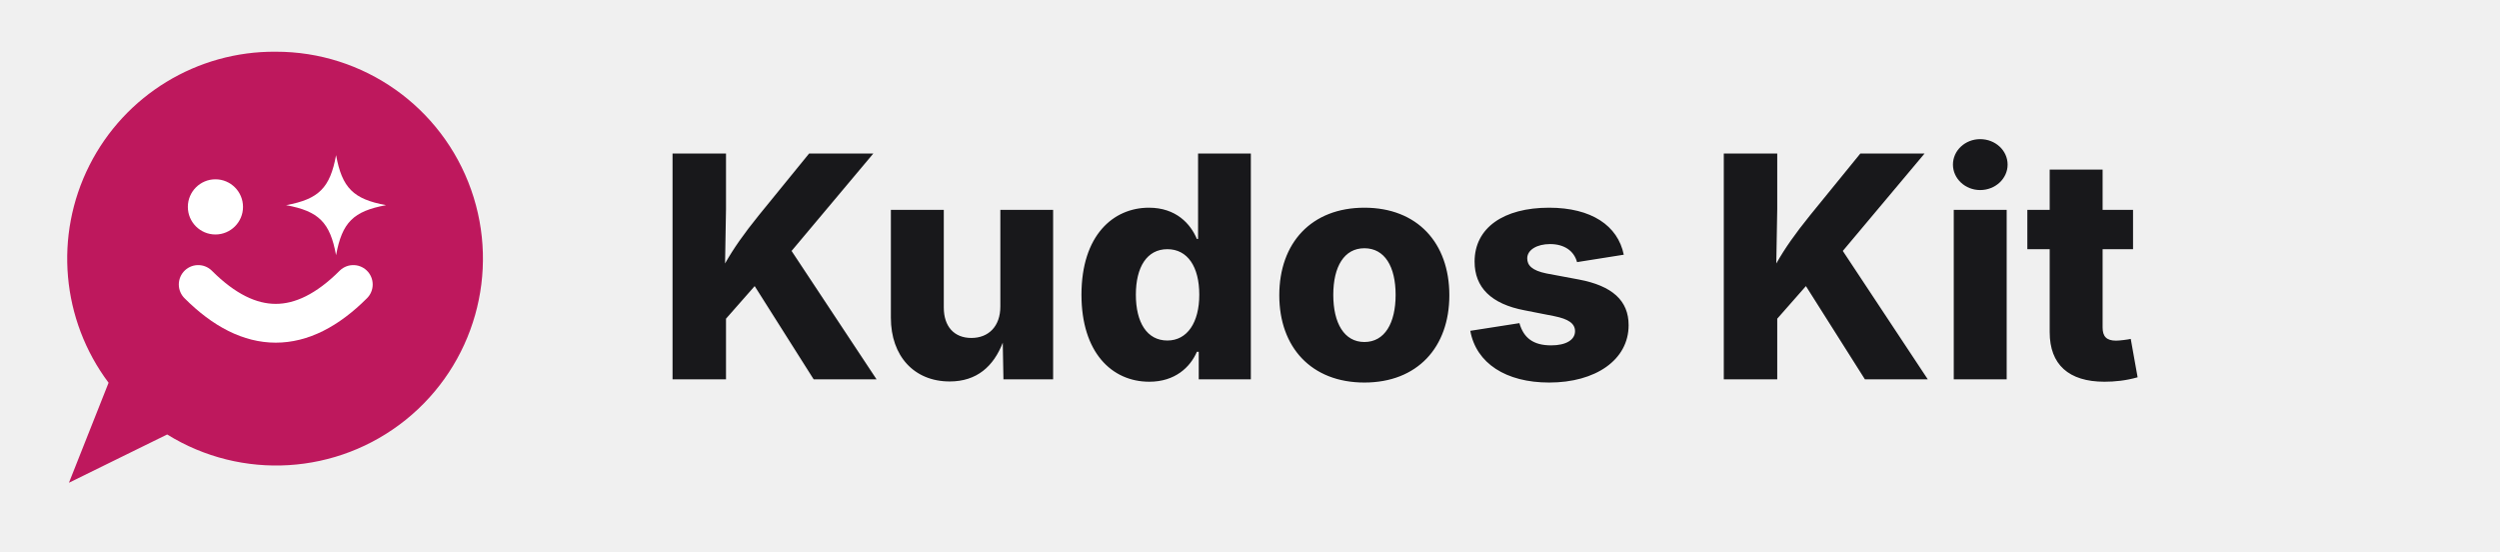
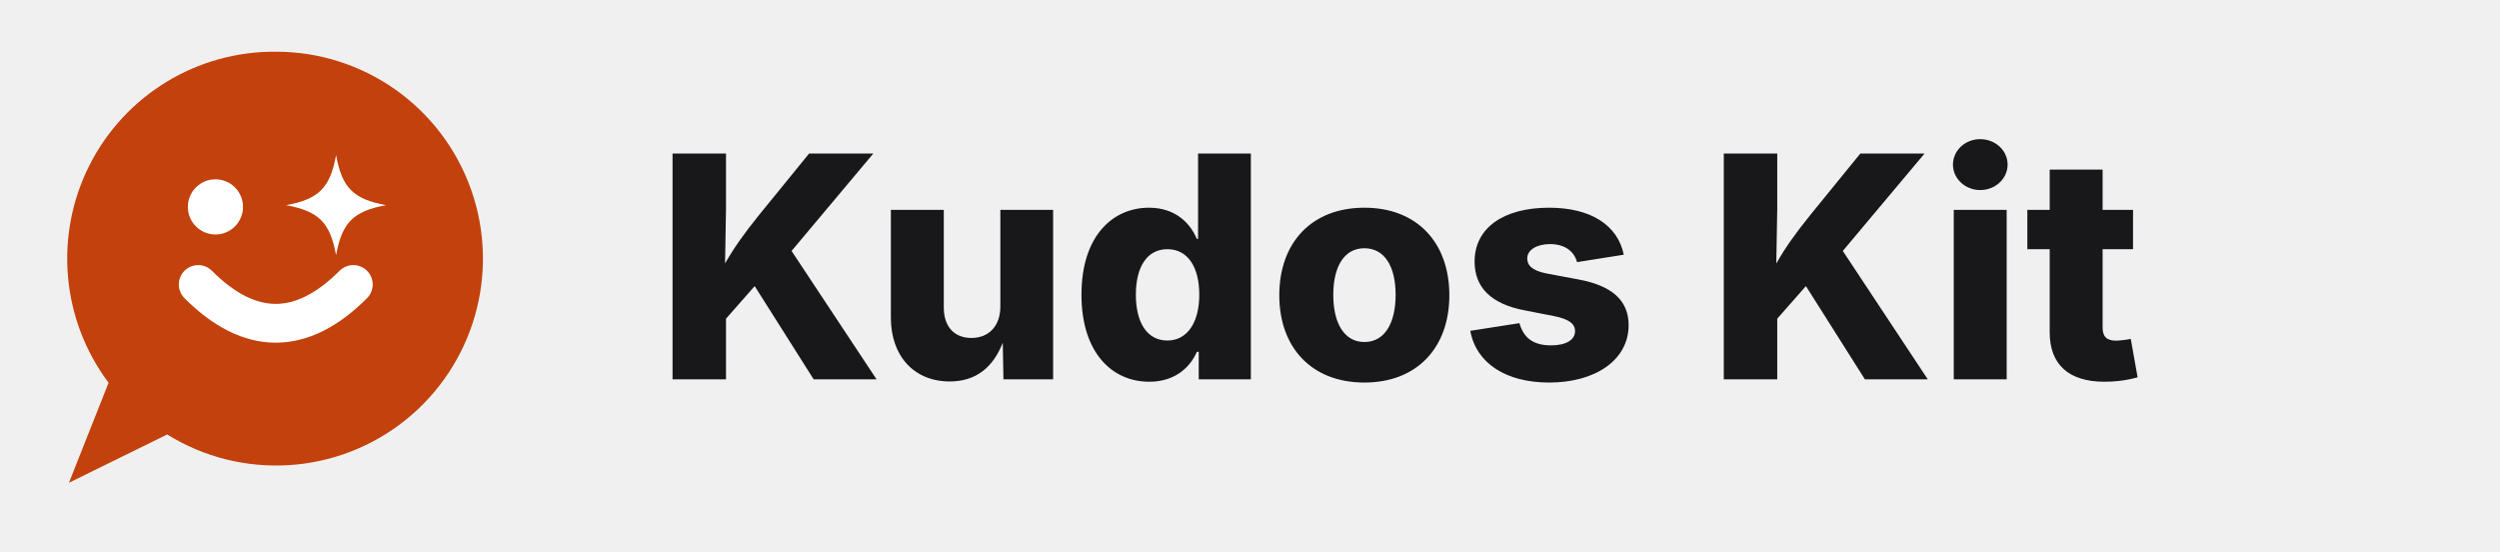
<svg xmlns="http://www.w3.org/2000/svg" viewBox="0 0 290 64" fill="none">
-   <path d="M32 6a24 24 0 1 1-12.6 44.4L8 56l4.6-11.6A24 24 0 0 1 32 6z" fill="#BE185D" />
+   <path d="M32 6a24 24 0 1 1-12.6 44.4L8 56l4.6-11.6A24 24 0 0 1 32 6z" fill="#C2410C" />
  <circle cx="25" cy="24" r="3.2" fill="#fff" />
  <path d="M39 18c.7 3.8 2 5.1 5.8 5.8-3.8.7-5.1 2-5.8 5.8-.7-3.8-2-5.1-5.8-5.8 3.8-.7 5.1-2 5.8-5.8z" fill="#fff" />
  <path d="M23 33q9 9 18 0" stroke="#fff" stroke-width="4.5" stroke-linecap="round" />
  <text x="76" y="44" font-family="Nunito,system-ui,-apple-system,Segoe UI,sans-serif" font-size="36" font-weight="800" fill="#18181B">Kudos Kit</text>
</svg>
